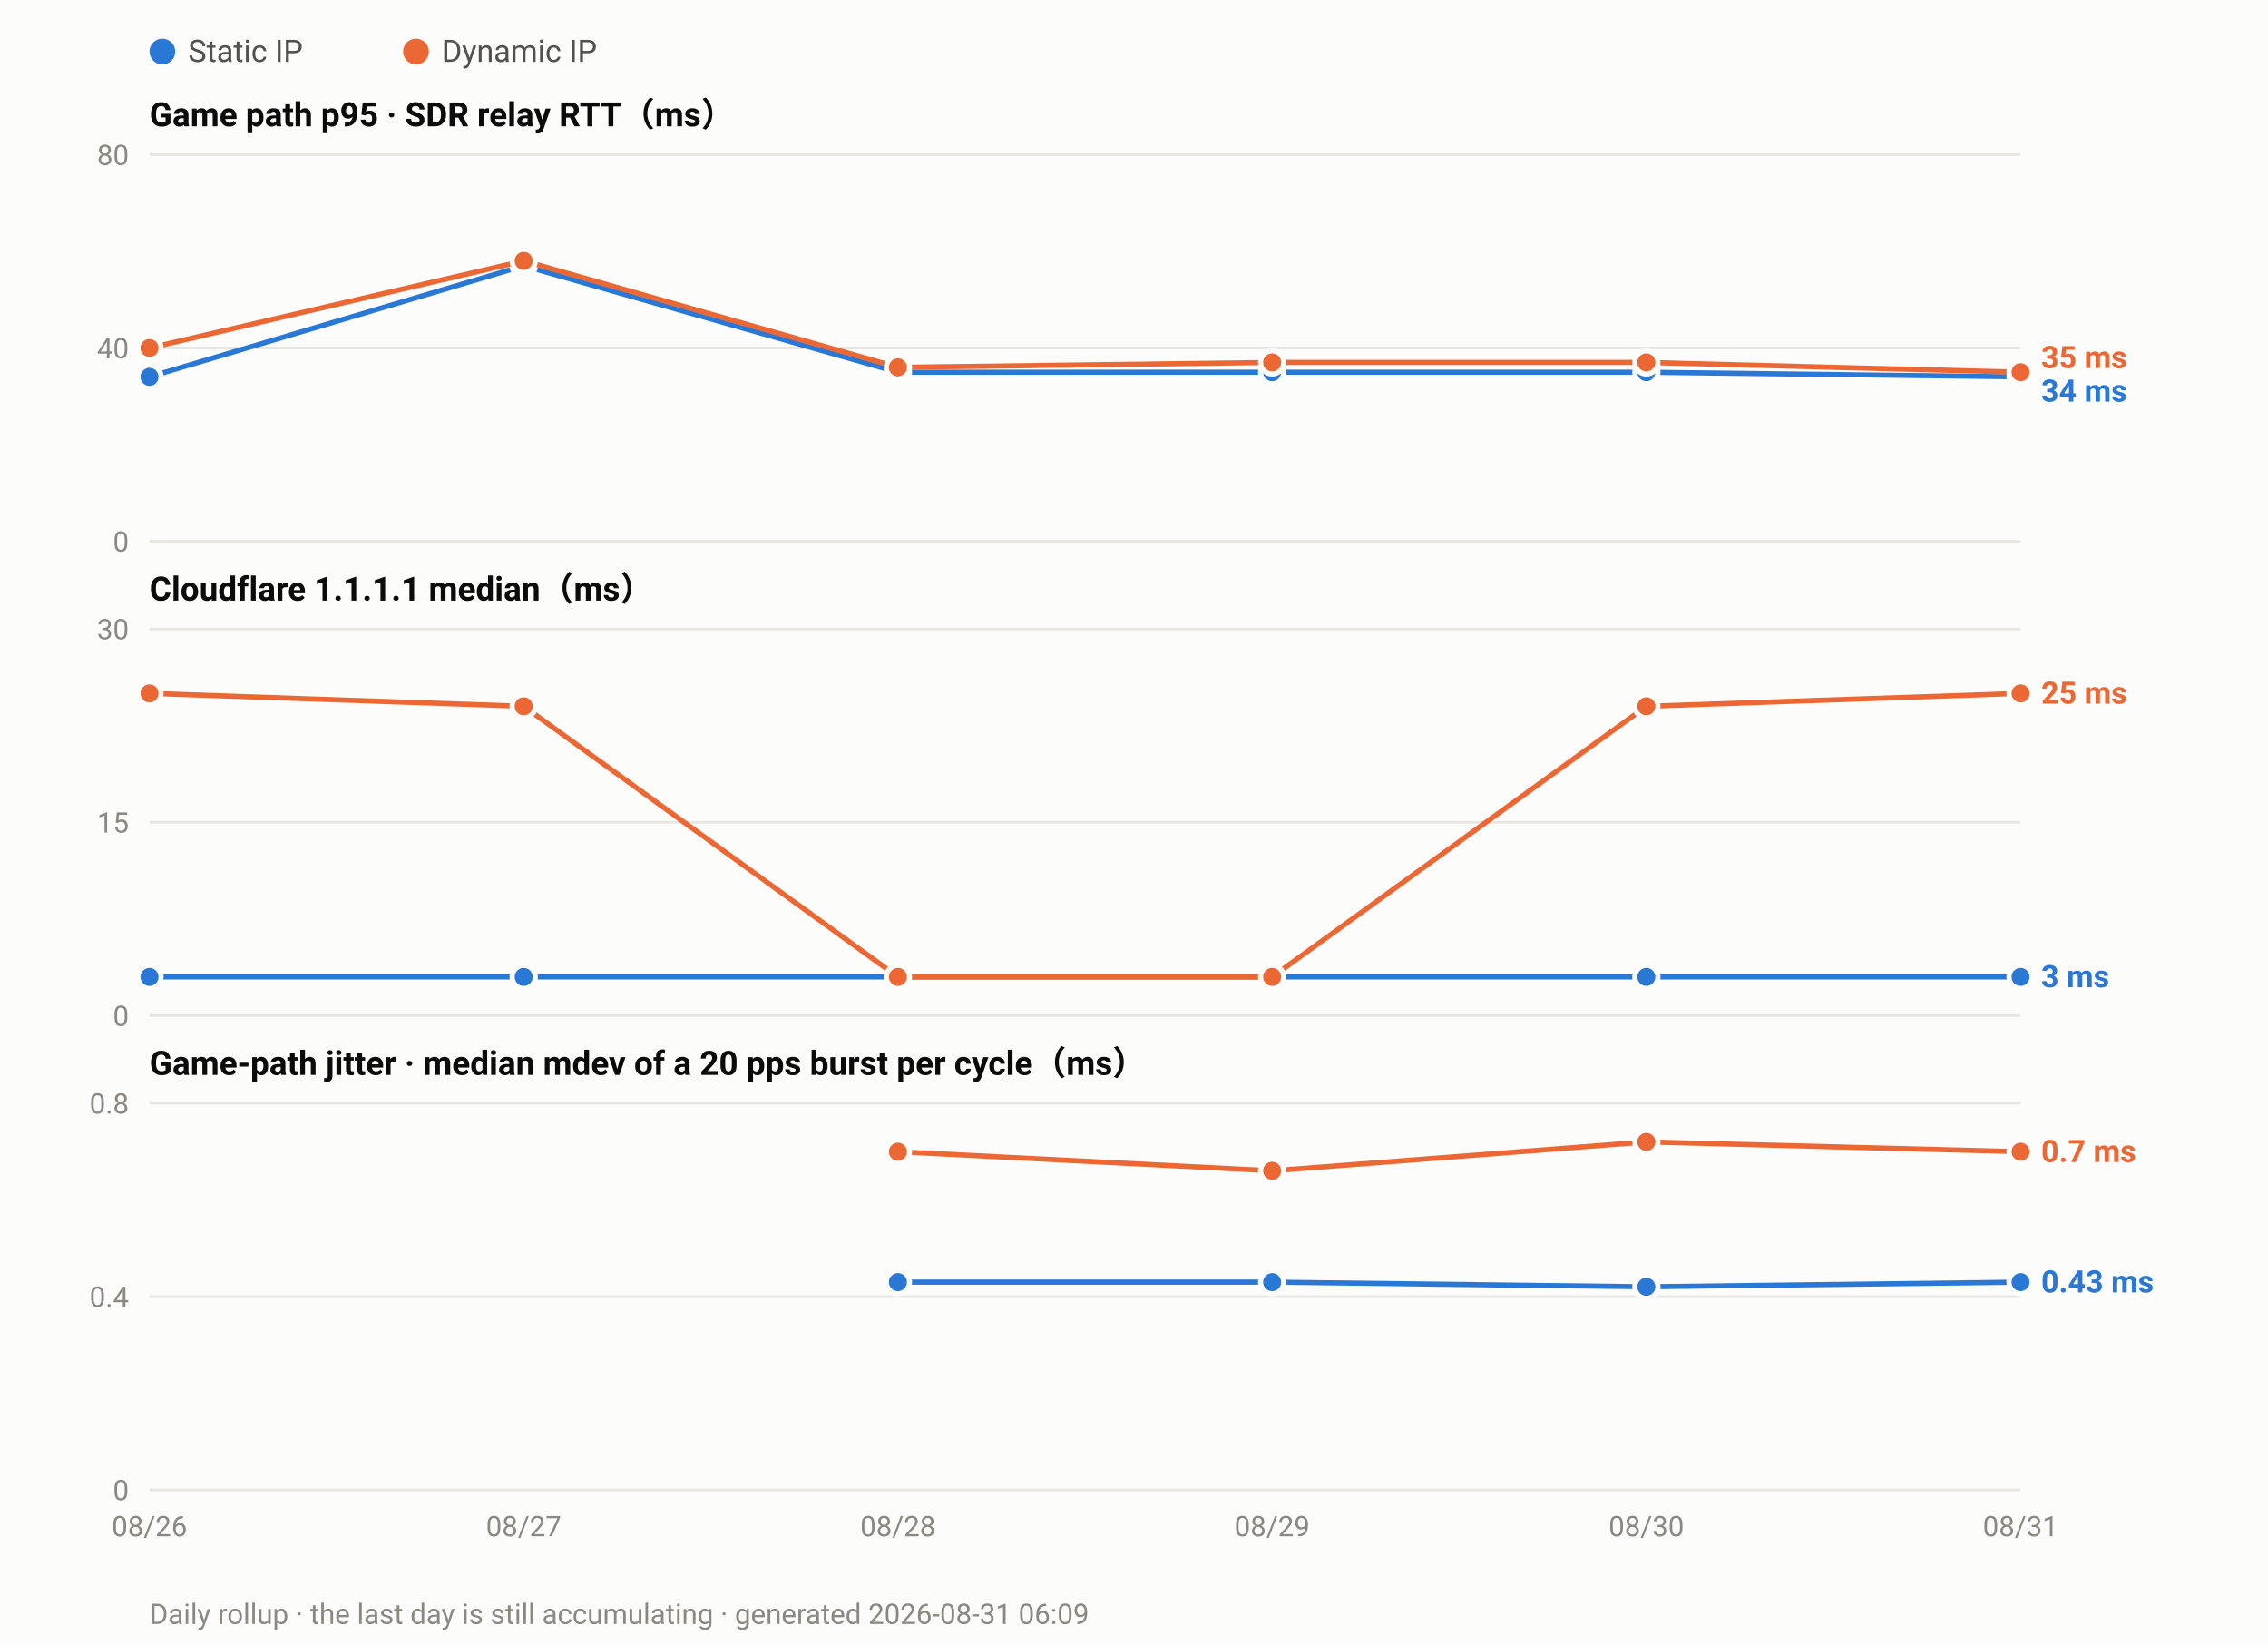
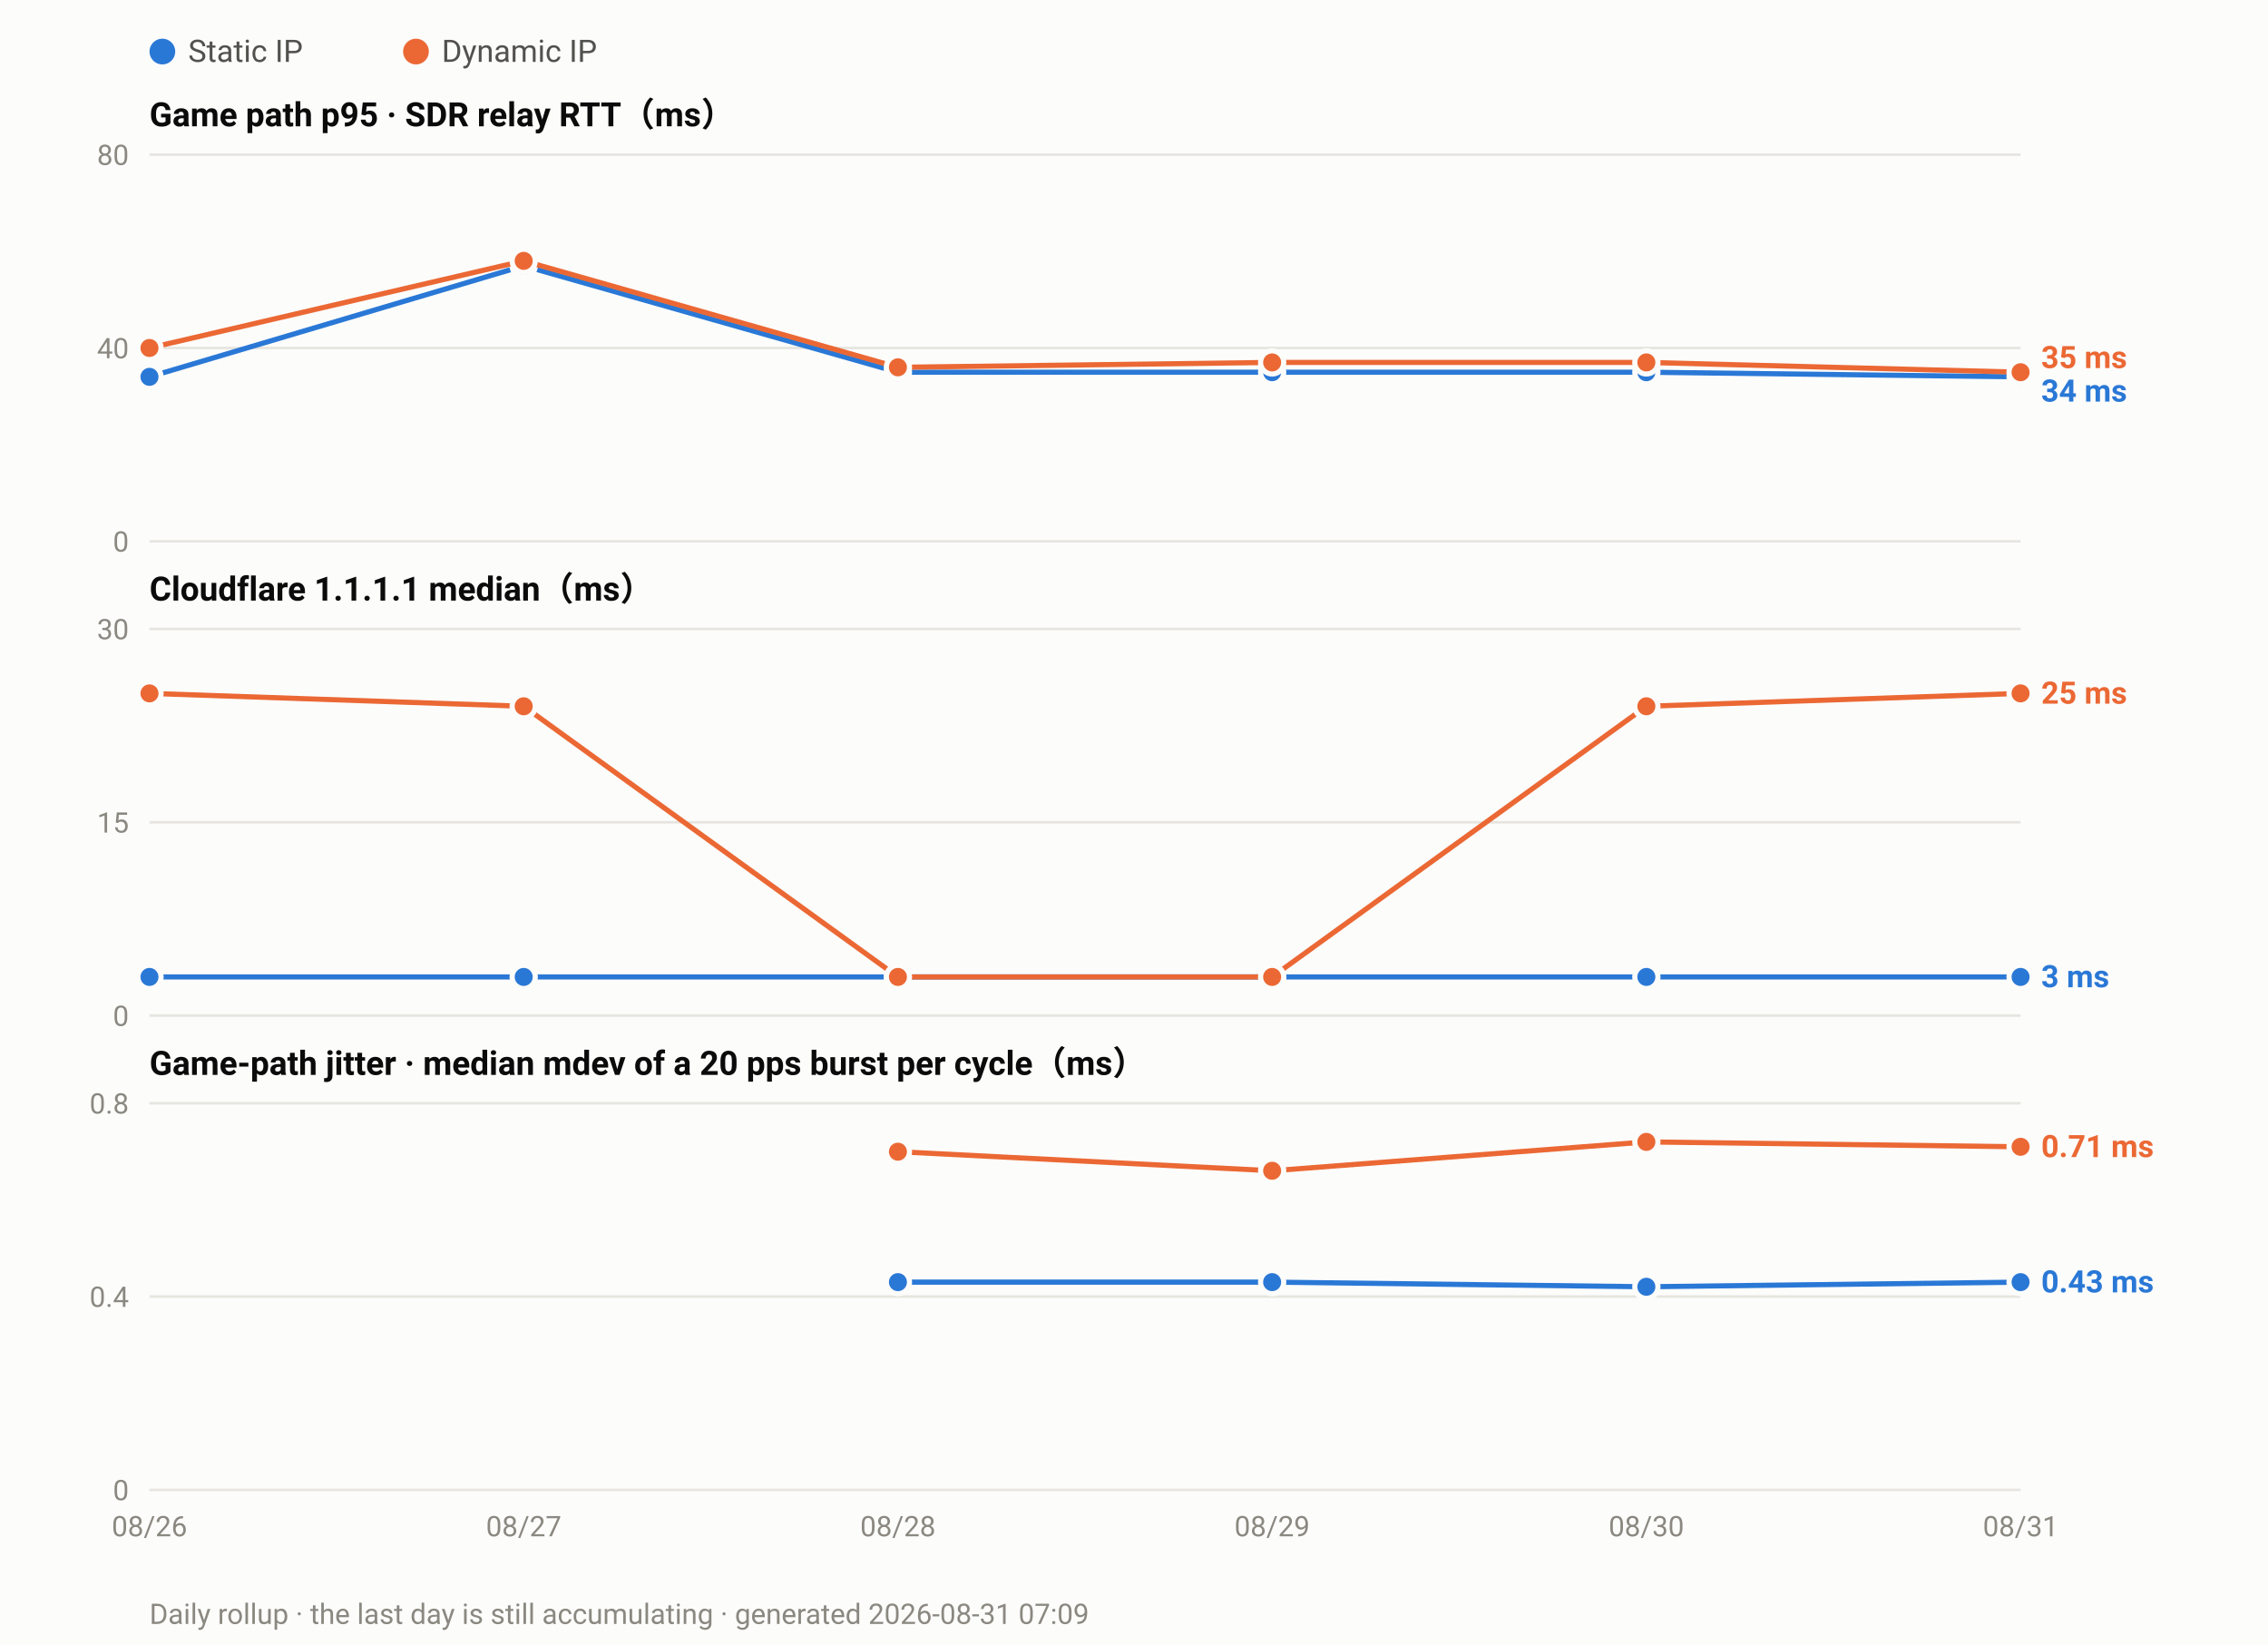
<svg xmlns="http://www.w3.org/2000/svg" width="880" height="638" viewBox="0 0 880 638" font-family="ui-sans-serif,-apple-system,Segoe UI,Roboto,Helvetica,Arial,sans-serif">
  <rect width="880" height="638" fill="#fcfcfb" />
  <circle cx="63.0" cy="20" r="5" fill="#2a78d6" />
  <text x="73.0" y="24" font-size="12" fill="#52514e">Static IP</text>
  <circle cx="161.4" cy="20" r="5" fill="#eb6834" />
  <text x="171.4" y="24" font-size="12" fill="#52514e">Dynamic IP</text>
  <text x="58" y="49.0" font-size="13" font-weight="600" fill="#0b0b0b">Game path p95 · SDR relay RTT（ms）</text>
  <line x1="58" y1="210.0" x2="784.0" y2="210.0" stroke="#e6e5e0" stroke-width="1" />
  <text x="50" y="214.0" font-size="11" text-anchor="end" fill="#8a8880">0</text>
  <line x1="58" y1="135.0" x2="784.0" y2="135.0" stroke="#e6e5e0" stroke-width="1" />
  <text x="50" y="139.0" font-size="11" text-anchor="end" fill="#8a8880">40</text>
  <line x1="58" y1="60.0" x2="784.0" y2="60.0" stroke="#e6e5e0" stroke-width="1" />
  <text x="50" y="64.0" font-size="11" text-anchor="end" fill="#8a8880">80</text>
  <polyline fill="none" stroke="#2a78d6" stroke-width="2" stroke-linejoin="round" points="58.0,146.2 203.2,103.1 348.4,144.4 493.6,144.4 638.8,144.4 784.0,146.2" />
  <circle cx="58.0" cy="146.2" r="4.5" fill="#2a78d6" stroke="#fcfcfb" stroke-width="2" />
  <circle cx="203.2" cy="103.1" r="4.5" fill="#2a78d6" stroke="#fcfcfb" stroke-width="2" />
  <circle cx="348.4" cy="144.4" r="4.5" fill="#2a78d6" stroke="#fcfcfb" stroke-width="2" />
  <circle cx="493.6" cy="144.4" r="4.5" fill="#2a78d6" stroke="#fcfcfb" stroke-width="2" />
  <circle cx="638.8" cy="144.4" r="4.5" fill="#2a78d6" stroke="#fcfcfb" stroke-width="2" />
  <circle cx="784.0" cy="146.2" r="4.5" fill="#2a78d6" stroke="#fcfcfb" stroke-width="2" />
  <polyline fill="none" stroke="#eb6834" stroke-width="2" stroke-linejoin="round" points="58.0,135.0 203.2,101.2 348.4,142.5 493.6,140.6 638.8,140.6 784.0,144.4" />
  <circle cx="58.0" cy="135.0" r="4.5" fill="#eb6834" stroke="#fcfcfb" stroke-width="2" />
  <circle cx="203.2" cy="101.2" r="4.5" fill="#eb6834" stroke="#fcfcfb" stroke-width="2" />
  <circle cx="348.4" cy="142.5" r="4.5" fill="#eb6834" stroke="#fcfcfb" stroke-width="2" />
  <circle cx="493.6" cy="140.6" r="4.5" fill="#eb6834" stroke="#fcfcfb" stroke-width="2" />
  <circle cx="638.8" cy="140.6" r="4.5" fill="#eb6834" stroke="#fcfcfb" stroke-width="2" />
  <circle cx="784.0" cy="144.4" r="4.5" fill="#eb6834" stroke="#fcfcfb" stroke-width="2" />
  <text x="792.0" y="142.8" font-size="12" font-weight="600" fill="#eb6834">35 ms</text>
  <text x="792.0" y="155.8" font-size="12" font-weight="600" fill="#2a78d6">34 ms</text>
  <text x="58" y="233.0" font-size="13" font-weight="600" fill="#0b0b0b">Cloudflare 1.1.1.1 median（ms）</text>
  <line x1="58" y1="394.0" x2="784.0" y2="394.0" stroke="#e6e5e0" stroke-width="1" />
  <text x="50" y="398.0" font-size="11" text-anchor="end" fill="#8a8880">0</text>
  <line x1="58" y1="319.0" x2="784.0" y2="319.0" stroke="#e6e5e0" stroke-width="1" />
  <text x="50" y="323.0" font-size="11" text-anchor="end" fill="#8a8880">15</text>
  <line x1="58" y1="244.0" x2="784.0" y2="244.0" stroke="#e6e5e0" stroke-width="1" />
  <text x="50" y="248.0" font-size="11" text-anchor="end" fill="#8a8880">30</text>
  <polyline fill="none" stroke="#2a78d6" stroke-width="2" stroke-linejoin="round" points="58.0,379.0 203.2,379.0 348.4,379.0 493.6,379.0 638.8,379.0 784.0,379.0" />
  <circle cx="58.0" cy="379.0" r="4.5" fill="#2a78d6" stroke="#fcfcfb" stroke-width="2" />
  <circle cx="203.2" cy="379.0" r="4.5" fill="#2a78d6" stroke="#fcfcfb" stroke-width="2" />
  <circle cx="348.4" cy="379.0" r="4.5" fill="#2a78d6" stroke="#fcfcfb" stroke-width="2" />
  <circle cx="493.6" cy="379.0" r="4.5" fill="#2a78d6" stroke="#fcfcfb" stroke-width="2" />
  <circle cx="638.8" cy="379.0" r="4.5" fill="#2a78d6" stroke="#fcfcfb" stroke-width="2" />
  <circle cx="784.0" cy="379.0" r="4.5" fill="#2a78d6" stroke="#fcfcfb" stroke-width="2" />
  <polyline fill="none" stroke="#eb6834" stroke-width="2" stroke-linejoin="round" points="58.0,269.0 203.2,274.0 348.4,379.0 493.6,379.0 638.8,274.0 784.0,269.0" />
  <circle cx="58.0" cy="269.0" r="4.5" fill="#eb6834" stroke="#fcfcfb" stroke-width="2" />
  <circle cx="203.2" cy="274.0" r="4.5" fill="#eb6834" stroke="#fcfcfb" stroke-width="2" />
  <circle cx="348.4" cy="379.0" r="4.5" fill="#eb6834" stroke="#fcfcfb" stroke-width="2" />
  <circle cx="493.6" cy="379.0" r="4.5" fill="#eb6834" stroke="#fcfcfb" stroke-width="2" />
  <circle cx="638.8" cy="274.0" r="4.5" fill="#eb6834" stroke="#fcfcfb" stroke-width="2" />
  <circle cx="784.0" cy="269.0" r="4.5" fill="#eb6834" stroke="#fcfcfb" stroke-width="2" />
  <text x="792.0" y="273.0" font-size="12" font-weight="600" fill="#eb6834">25 ms</text>
  <text x="792.0" y="383.0" font-size="12" font-weight="600" fill="#2a78d6">3 ms</text>
  <text x="58" y="417.0" font-size="13" font-weight="600" fill="#0b0b0b">Game-path jitter · median mdev of a 20 pps burst per cycle（ms）</text>
  <line x1="58" y1="578.0" x2="784.0" y2="578.0" stroke="#e6e5e0" stroke-width="1" />
  <text x="50" y="582.0" font-size="11" text-anchor="end" fill="#8a8880">0</text>
  <line x1="58" y1="503.0" x2="784.0" y2="503.0" stroke="#e6e5e0" stroke-width="1" />
  <text x="50" y="507.0" font-size="11" text-anchor="end" fill="#8a8880">0.4</text>
  <line x1="58" y1="428.0" x2="784.0" y2="428.0" stroke="#e6e5e0" stroke-width="1" />
  <text x="50" y="432.0" font-size="11" text-anchor="end" fill="#8a8880">0.8</text>
  <polyline fill="none" stroke="#2a78d6" stroke-width="2" stroke-linejoin="round" points="348.4,497.4 493.6,497.4 638.8,499.2 784.0,497.4" />
  <circle cx="348.4" cy="497.4" r="4.5" fill="#2a78d6" stroke="#fcfcfb" stroke-width="2" />
  <circle cx="493.6" cy="497.4" r="4.5" fill="#2a78d6" stroke="#fcfcfb" stroke-width="2" />
  <circle cx="638.8" cy="499.2" r="4.5" fill="#2a78d6" stroke="#fcfcfb" stroke-width="2" />
  <circle cx="784.0" cy="497.4" r="4.5" fill="#2a78d6" stroke="#fcfcfb" stroke-width="2" />
-   <polyline fill="none" stroke="#eb6834" stroke-width="2" stroke-linejoin="round" points="348.4,446.8 493.6,454.2 638.8,443.0 784.0,446.8" />
+   <polyline fill="none" stroke="#eb6834" stroke-width="2" stroke-linejoin="round" points="348.4,446.8 493.6,454.2 638.8,443.0 784.0,444.9" />
  <circle cx="348.4" cy="446.8" r="4.5" fill="#eb6834" stroke="#fcfcfb" stroke-width="2" />
  <circle cx="493.6" cy="454.2" r="4.5" fill="#eb6834" stroke="#fcfcfb" stroke-width="2" />
  <circle cx="638.8" cy="443.0" r="4.5" fill="#eb6834" stroke="#fcfcfb" stroke-width="2" />
-   <circle cx="784.0" cy="446.8" r="4.5" fill="#eb6834" stroke="#fcfcfb" stroke-width="2" />
-   <text x="792.0" y="450.8" font-size="12" font-weight="600" fill="#eb6834">0.7 ms</text>
+   <circle cx="784.0" cy="444.9" r="4.5" fill="#eb6834" stroke="#fcfcfb" stroke-width="2" />
+   <text x="792.0" y="448.9" font-size="12" font-weight="600" fill="#eb6834">0.71 ms</text>
  <text x="792.0" y="501.4" font-size="12" font-weight="600" fill="#2a78d6">0.43 ms</text>
  <text x="58.0" y="596.0" font-size="11" text-anchor="middle" fill="#8a8880">08/26</text>
  <text x="203.2" y="596.0" font-size="11" text-anchor="middle" fill="#8a8880">08/27</text>
  <text x="348.4" y="596.0" font-size="11" text-anchor="middle" fill="#8a8880">08/28</text>
  <text x="493.6" y="596.0" font-size="11" text-anchor="middle" fill="#8a8880">08/29</text>
  <text x="638.8" y="596.0" font-size="11" text-anchor="middle" fill="#8a8880">08/30</text>
  <text x="784.0" y="596.0" font-size="11" text-anchor="middle" fill="#8a8880">08/31</text>
-   <text x="58" y="630" font-size="11" fill="#8a8880">Daily rollup · the last day is still accumulating · generated 2026-08-31 06:09</text>
+   <text x="58" y="630" font-size="11" fill="#8a8880">Daily rollup · the last day is still accumulating · generated 2026-08-31 07:09</text>
</svg>
